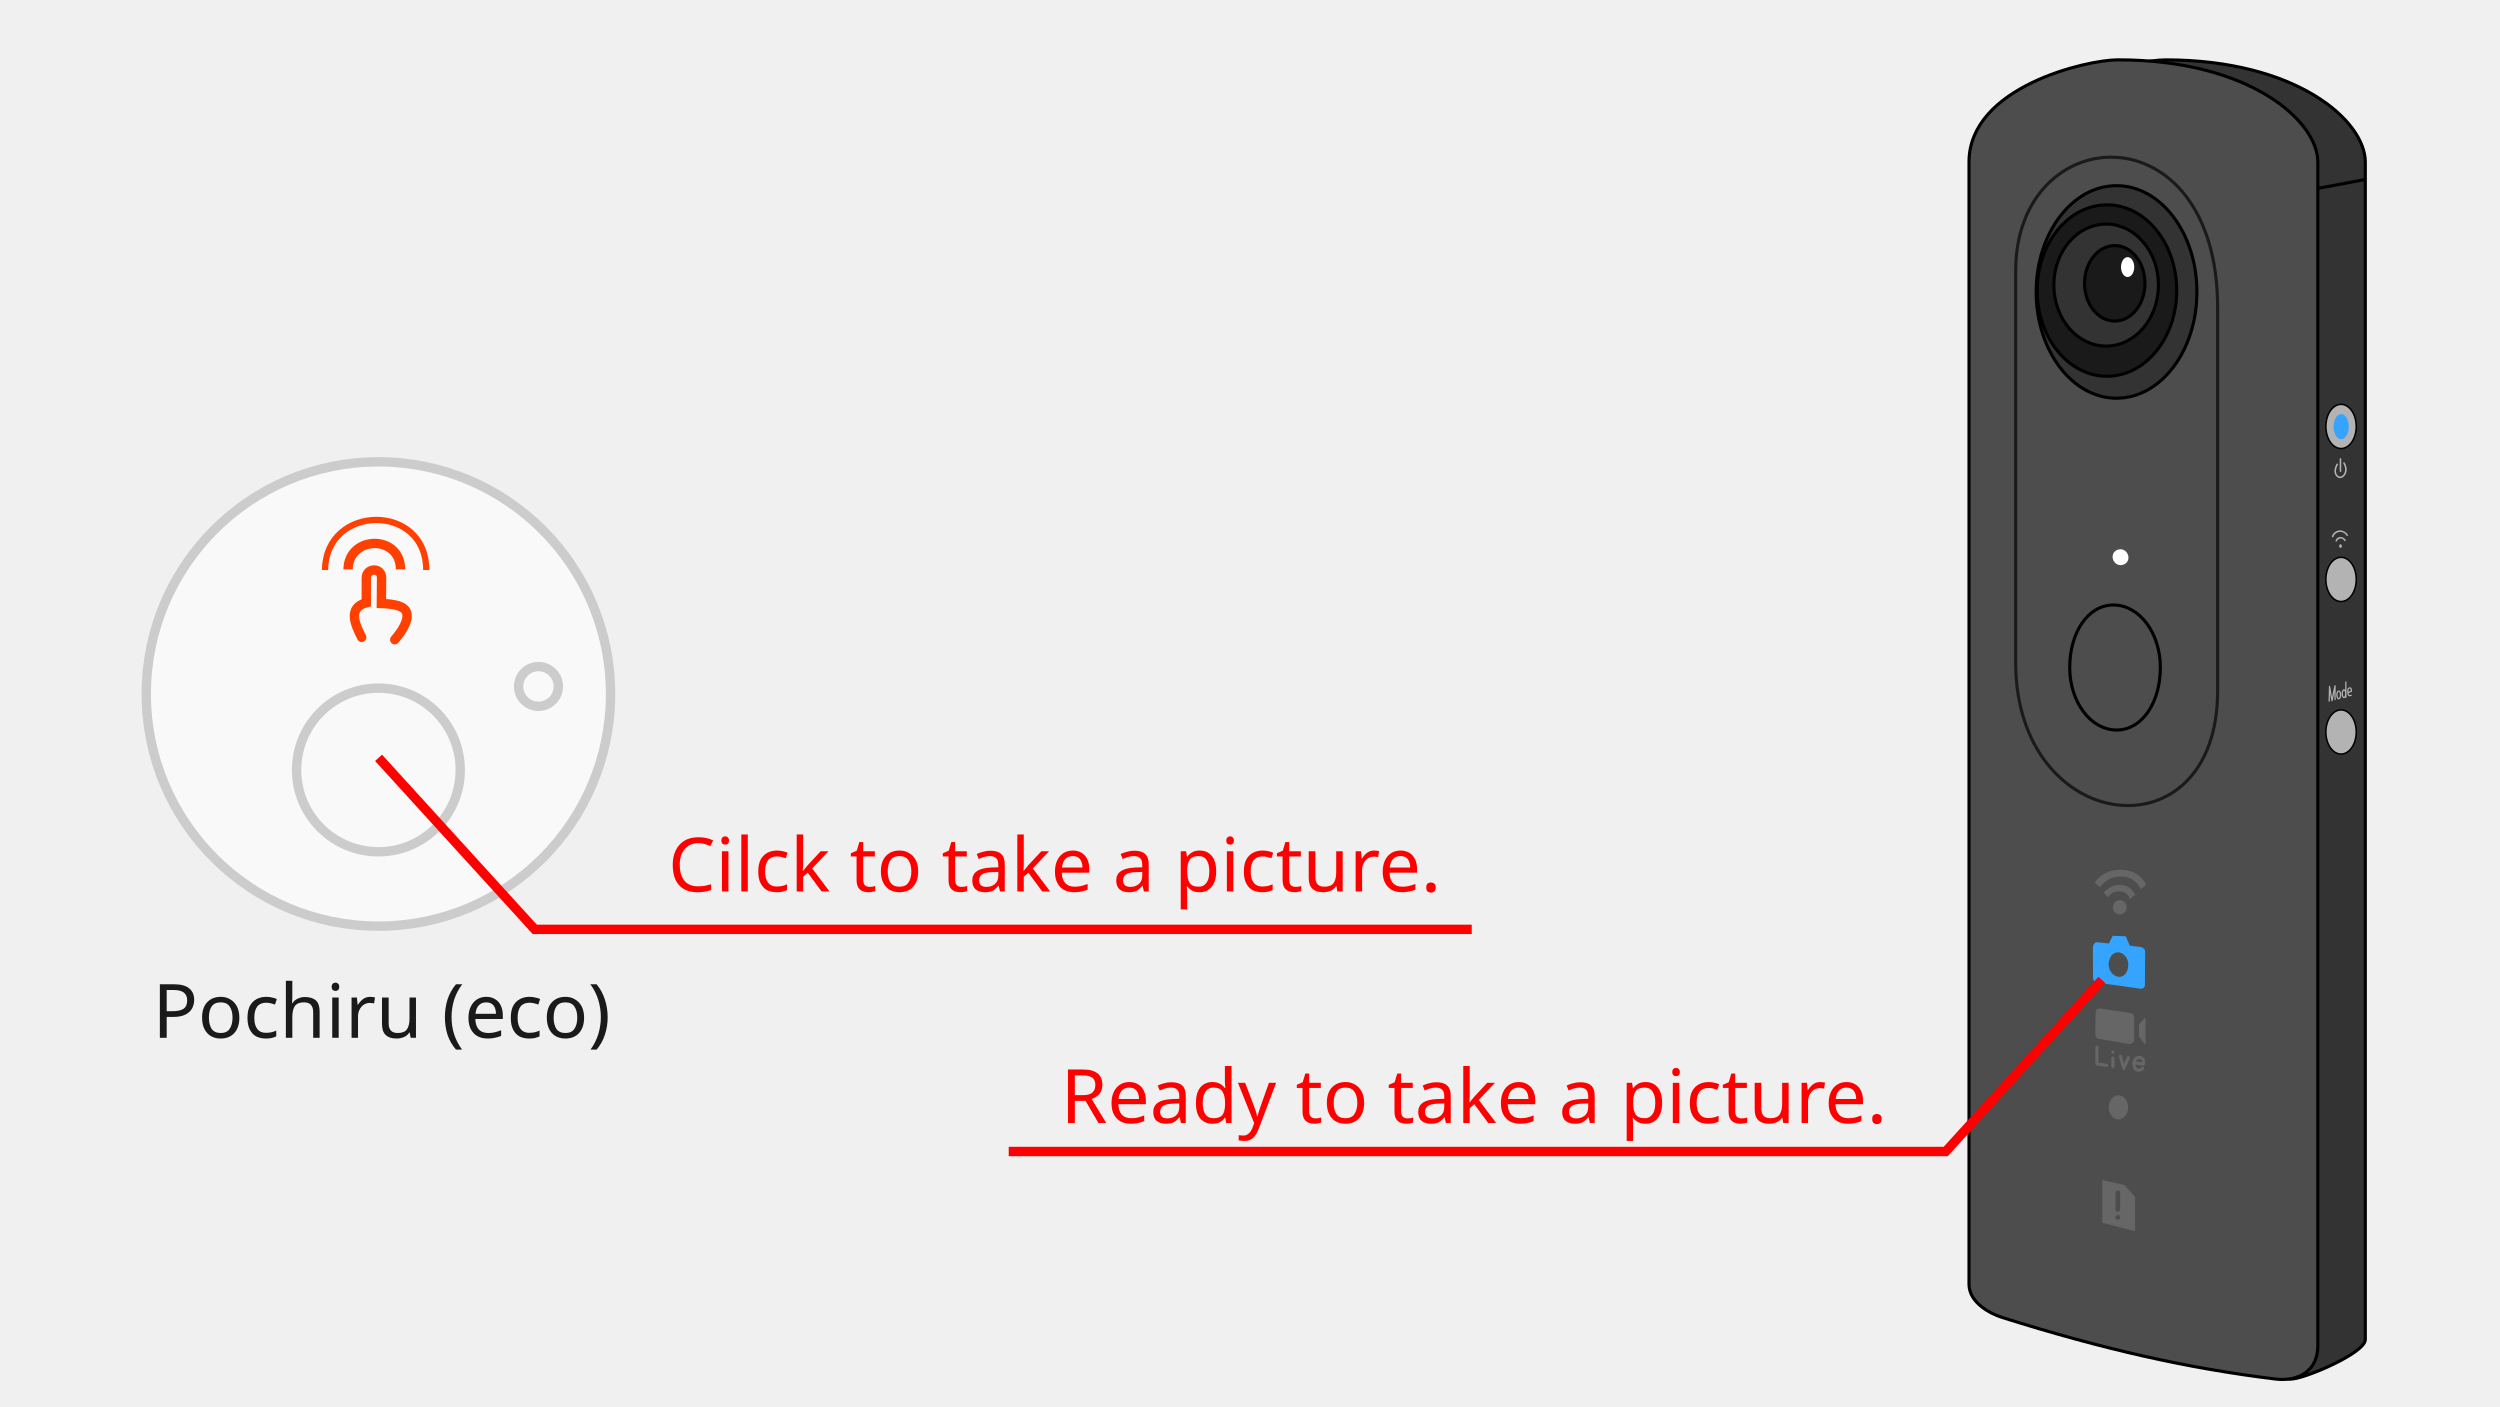
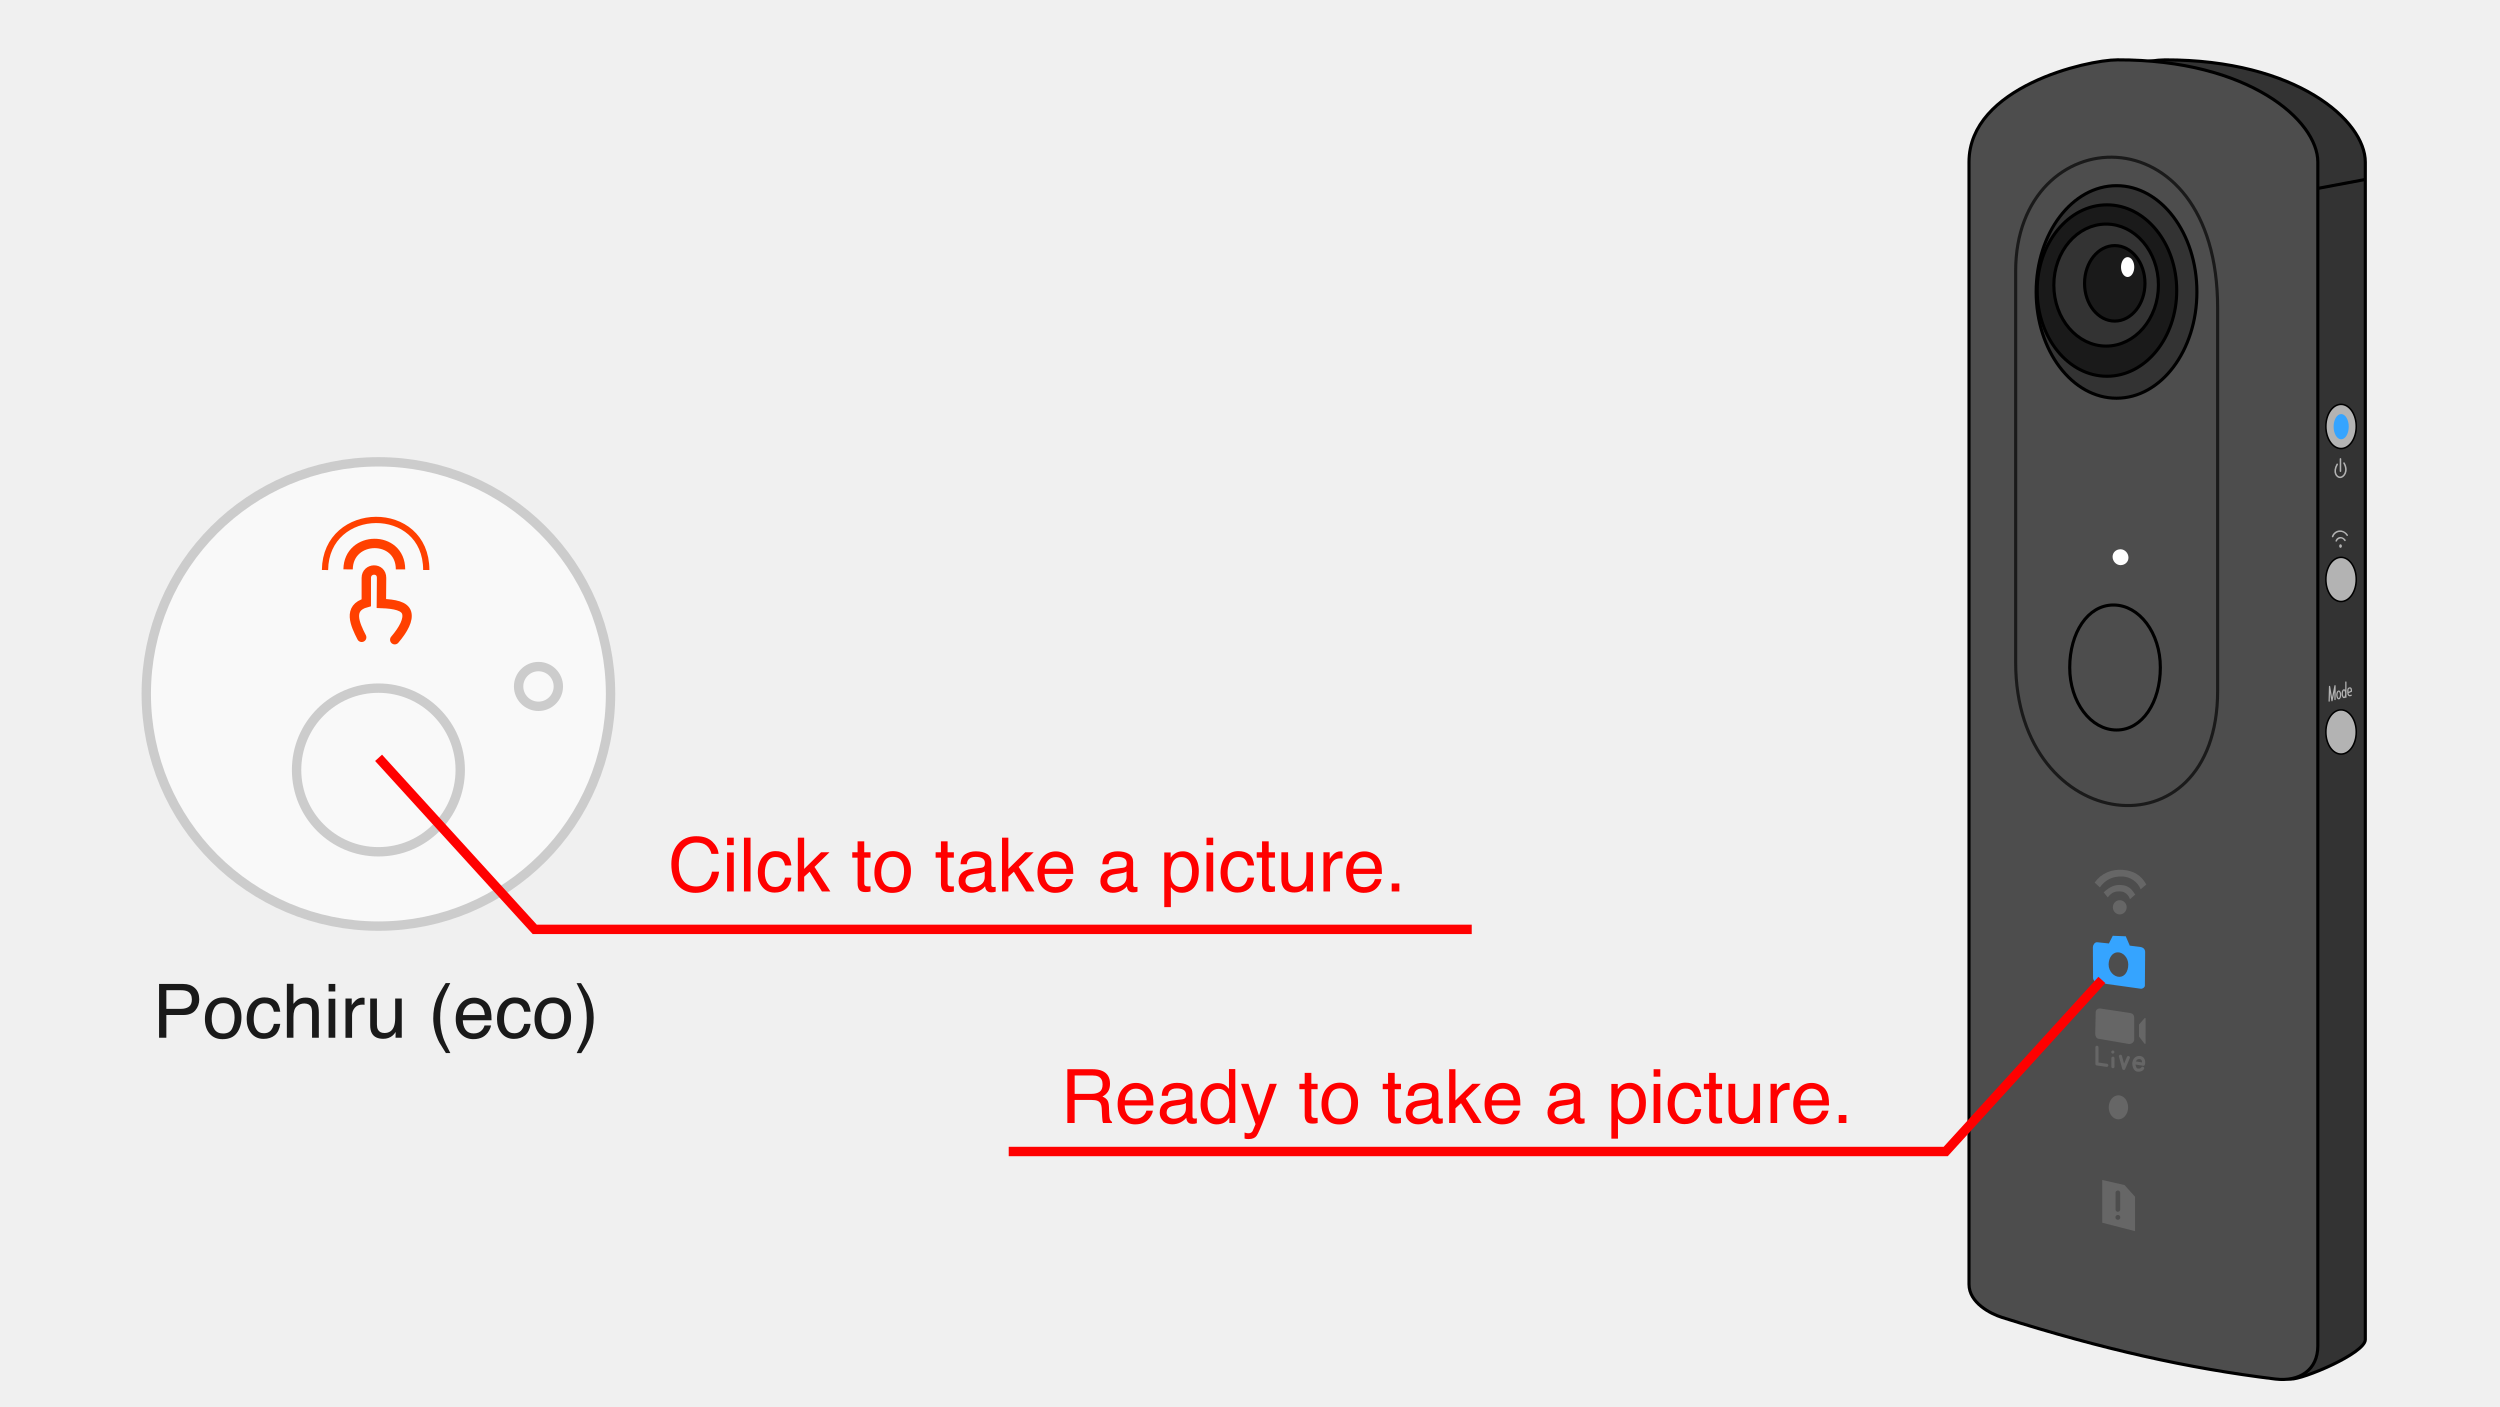
<svg xmlns="http://www.w3.org/2000/svg" height="450" width="800" version="1.1" viewBox="0 0 211.667 119.063">
  <path d="m170.73 13.725v95.014c0 1.552 1.795 2.488 2.806 2.806 8.517 2.683 12.941 4.639 20.42 5.212 0.937 0.072 6.307-2.17 6.307-3.336v-99.697c0-3.517-5.848-8.673-16.958-8.654-2.589 0.005-12.575 2.28-12.575 8.654z" fill-rule="evenodd" stroke="#000" stroke-width=".265px" fill="#333" />
  <path d="m166.71 13.725v95.014c0 1.552 1.795 2.488 2.806 2.806 8.517 2.683 15.674 4.3 23.119 5.212 2.08 0.255 3.608-0.78 3.608-2.806v-100.23c0-3.517-5.848-8.673-16.958-8.654-2.589 0.005-12.575 2.28-12.575 8.654z" fill-rule="evenodd" stroke="#000" stroke-width=".265" fill="#4d4d4d" />
-   <path d="m170.66 22.946v33.141c0 14.71 17.1 16.64 17.1 2.405v-32.406c0-16.976-17.1-16.012-17.1-3.14z" stroke="#1a1a1a" stroke-width=".265px" fill="none" />
+   <path stroke="#1a1a1a" stroke-width=".265px" d="m170.66 22.946v33.141c0 14.71 17.1 16.64 17.1 2.405v-32.406c0-16.976-17.1-16.012-17.1-3.14z" fill="none" />
  <path stroke-linejoin="round" d="m182.91 56.516c0 2.922-1.512 5.292-3.704 5.292s-3.969-2.369-3.969-5.292 1.512-5.292 3.704-5.292 3.969 2.369 3.969 5.292z" stroke="#000" stroke-linecap="round" stroke-width=".265" fill="none" />
-   <ellipse stroke-linejoin="round" stroke-linecap="round" rx="6.805" ry="8.998" stroke="#000" cy="24.718" cx="179.2" stroke-width=".265" fill="#333" />
-   <ellipse stroke-linejoin="round" stroke-linecap="round" rx="5.906" ry="7.256" stroke="#000" cy="24.6" cx="178.39" stroke-width=".265" fill="#1a1a1a" />
-   <ellipse stroke-linejoin="round" stroke-linecap="round" rx="4.428" ry="5.165" stroke="#000" cy="24.137" cx="178.32" stroke-width=".265" fill="#333" />
-   <ellipse stroke-linejoin="round" stroke-linecap="round" rx="2.558" ry="3.196" stroke="#000" cy="23.989" cx="179.05" stroke-width=".265" fill="#1a1a1a" />
+   <ellipse stroke-linejoin="round" cx="179.2" cy="24.718" rx="6.805" ry="8.998" stroke="#000" stroke-linecap="round" stroke-width=".265" fill="#333" />
+   <ellipse stroke-linejoin="round" cx="178.39" cy="24.6" rx="5.906" ry="7.256" stroke="#000" stroke-linecap="round" stroke-width=".265" fill="#1a1a1a" />
+   <ellipse stroke-linejoin="round" cx="178.32" cy="24.137" rx="4.428" ry="5.165" stroke="#000" stroke-linecap="round" stroke-width=".265" fill="#333" />
+   <ellipse stroke-linejoin="round" cx="179.05" cy="23.989" rx="2.558" ry="3.196" stroke="#000" stroke-linecap="round" stroke-width=".265" fill="#1a1a1a" />
  <ellipse rx=".561" ry=".842" cy="22.612" cx="180.14" fill="#fff" />
-   <ellipse stroke-linejoin="round" stroke-linecap="round" rx="1.286" ry="1.871" stroke="#000" cy="36.106" cx="198.21" stroke-width=".132" fill="#b3b3b3" />
-   <ellipse stroke-linejoin="round" stroke-linecap="round" rx="1.286" ry="1.871" stroke="#000" cy="49.058" cx="198.21" stroke-width=".132" fill="#b3b3b3" />
-   <ellipse stroke-linejoin="round" stroke-linecap="round" rx="1.286" ry="1.871" stroke="#000" cy="61.975" cx="198.21" stroke-width=".132" fill="#b3b3b3" />
+   <ellipse stroke-linejoin="round" cx="198.21" cy="36.106" rx="1.286" ry="1.871" stroke="#000" stroke-linecap="round" stroke-width=".132" fill="#b3b3b3" />
+   <ellipse stroke-linejoin="round" cx="198.21" cy="49.058" rx="1.286" ry="1.871" stroke="#000" stroke-linecap="round" stroke-width=".132" fill="#b3b3b3" />
+   <ellipse stroke-linejoin="round" cx="198.21" cy="61.975" rx="1.286" ry="1.871" stroke="#000" stroke-linecap="round" stroke-width=".132" fill="#b3b3b3" />
  <ellipse rx=".641" ry="1.069" cy="36.126" cx="198.22" fill="#35a4ff" />
  <path d="m198.16 38.853v1.042m-0.275-0.585c-0.393 0.706-0.028 1.108 0.25 1.108 0.289-0 0.724-0.508 0.323-1.211" stroke="#b3b3b3" stroke-linecap="round" stroke-width=".132" fill="none" />
-   <path fill="#b3b3b3" d="m198.28 46.234c0.006 0.078-0.063 0.18-0.15 0.146-0.113-0.054-0.109-0.254 0.011-0.296 0.086-0.022 0.142 0.076 0.139 0.15zm-0.187-0.765c-0.173 0.021-0.322 0.164-0.359 0.332 0.015 0.101 0.145 0.062 0.147-0.025 0.083-0.156 0.3-0.242 0.458-0.144 0.072 0.041 0.117 0.112 0.165 0.176 0.089 0.055 0.145-0.084 0.064-0.132-0.111-0.145-0.291-0.233-0.474-0.208zm-0.029-0.564c-0.29 0.025-0.554 0.237-0.635 0.518-0.01 0.104 0.145 0.09 0.142-0.006 0.086-0.227 0.32-0.379 0.56-0.382 0.184-0.011 0.366 0.079 0.478 0.224 0.042 0.052 0.093 0.178 0.173 0.099 0.047-0.083-0.063-0.152-0.106-0.213-0.158-0.161-0.384-0.261-0.612-0.24z" />
+   <path d="m198.28 46.234c0.006 0.078-0.063 0.18-0.15 0.146-0.113-0.054-0.109-0.254 0.011-0.296 0.086-0.022 0.142 0.076 0.139 0.15zm-0.187-0.765c-0.173 0.021-0.322 0.164-0.359 0.332 0.015 0.101 0.145 0.062 0.147-0.025 0.083-0.156 0.3-0.242 0.458-0.144 0.072 0.041 0.117 0.112 0.165 0.176 0.089 0.055 0.145-0.084 0.064-0.132-0.111-0.145-0.291-0.233-0.474-0.208zm-0.029-0.564c-0.29 0.025-0.554 0.237-0.635 0.518-0.01 0.104 0.145 0.09 0.142-0.006 0.086-0.227 0.32-0.379 0.56-0.382 0.184-0.011 0.366 0.079 0.478 0.224 0.042 0.052 0.093 0.178 0.173 0.099 0.047-0.083-0.063-0.152-0.106-0.213-0.158-0.161-0.384-0.261-0.612-0.24z" fill="#b3b3b3" />
  <path stroke-linejoin="round" d="m198.79 58.657 0.298-0.132c-0.013-0.123 0.003-0.299-0.147-0.281-0.193 0.023-0.152 0.217-0.15 0.413 0.002 0.249 0.165 0.286 0.28 0.207m-0.463-0.133a0.149 0.327 0 0 1 -0.149 0.327 0.149 0.327 0 0 1 -0.149 -0.327 0.149 0.327 0 0 1 0.149 -0.327 0.149 0.327 0 0 1 0.149 0.327zm-0.438 0.103a0.157 0.327 0 0 1 -0.157 0.327 0.157 0.327 0 0 1 -0.157 -0.327 0.157 0.327 0 0 1 0.157 -0.327 0.157 0.327 0 0 1 0.157 0.327zm0.446-1.087v1.29m-1.414 0.322 0.033-1.24 0.207 1.207 0.256-1.265v1.166" stroke="#b3b3b3" stroke-linecap="round" stroke-width=".106" fill="none" />
-   <path fill-rule="evenodd" fill="#35a4ff" d="m178.88 79.23-0.325 0.65-0.99-0.103c-0.211-0.022-0.368 0.241-0.367 0.41l0.014 2.6c0.001 0.208 0.184 0.386 0.404 0.417l3.624 0.507c0.171 0.024 0.36-0.113 0.361-0.269l0.021-2.832c0.002-0.206-0.116-0.398-0.438-0.438l-0.863-0.108-0.339-0.791zm0.431 1.399c0.459 0 0.883 0.465 0.883 1.039 0 0.574-0.294 1.04-0.753 1.04-0.459 0-0.91-0.466-0.91-1.04 0-0.574 0.32-1.039 0.779-1.039z" />
-   <path fill-rule="evenodd" fill="#666" d="m181.66 86.204-0.08-0.005-0.478 0.548v1.009l0.467 0.612 0.092 0.003zm-4.223-0.518-0.04 1.819c-0.004 0.17 0.076 0.408 0.26 0.44l2.559 0.44c0.25 0.043 0.48-0.155 0.48-0.36v-1.859c0-0.178-0.083-0.358-0.36-0.4l-2.519-0.38c-0.16-0.024-0.375 0.087-0.38 0.3z" />
+   <path fill="#35a4ff" d="m178.88 79.23-0.325 0.65-0.99-0.103c-0.211-0.022-0.368 0.241-0.367 0.41l0.014 2.6c0.001 0.208 0.184 0.386 0.404 0.417l3.624 0.507c0.171 0.024 0.36-0.113 0.361-0.269l0.021-2.832c0.002-0.206-0.116-0.398-0.438-0.438l-0.863-0.108-0.339-0.791zm0.431 1.399c0.459 0 0.883 0.465 0.883 1.039 0 0.574-0.294 1.04-0.753 1.04-0.459 0-0.91-0.466-0.91-1.04 0-0.574 0.32-1.039 0.779-1.039z" fill-rule="evenodd" />
+   <path fill="#666" d="m181.66 86.204-0.08-0.005-0.478 0.548v1.009l0.467 0.612 0.092 0.003zm-4.223-0.518-0.04 1.819c-0.004 0.17 0.076 0.408 0.26 0.44l2.559 0.44c0.25 0.043 0.48-0.155 0.48-0.36v-1.859c0-0.178-0.083-0.358-0.36-0.4l-2.519-0.38c-0.16-0.024-0.375 0.087-0.38 0.3z" fill-rule="evenodd" />
  <ellipse rx=".82" ry="1.018" cy="93.754" cx="179.36" fill="#666" />
-   <path fill="#666" d="m178.89 76.818c0 0.333 0.261 0.603 0.584 0.603 0.322 0 0.584-0.27 0.584-0.603s-0.261-0.603-0.584-0.603c-0.322 0-0.584 0.27-0.584 0.603zm0.718-1.885c0.629 0.058 0.856 0.32 1.174 0.807l-0.444 0.394c-0.118-0.372-0.439-0.639-0.755-0.657-0.536-0.031-0.776 0.071-1.127 0.501l-0.345-0.426c0.509-0.473 0.962-0.669 1.497-0.62zm2.114-0.045-0.48 0.406c-0.261-0.685-0.941-1.057-1.517-1.083-0.894-0.04-1.482 0.301-1.938 0.918l-0.44-0.404c0.563-0.8 1.464-1.157 2.414-1.074 0.877 0.077 1.524 0.439 1.961 1.238z" />
-   <path d="m196.23 15.953 3.976-0.748" stroke="#000" stroke-width=".265" fill="none" />
+   <path d="m178.89 76.818c0 0.333 0.261 0.603 0.584 0.603 0.322 0 0.584-0.27 0.584-0.603s-0.261-0.603-0.584-0.603c-0.322 0-0.584 0.27-0.584 0.603zm0.718-1.885c0.629 0.058 0.856 0.32 1.174 0.807l-0.444 0.394c-0.118-0.372-0.439-0.639-0.755-0.657-0.536-0.031-0.776 0.071-1.127 0.501l-0.345-0.426c0.509-0.473 0.962-0.669 1.497-0.62zm2.114-0.045-0.48 0.406c-0.261-0.685-0.941-1.057-1.517-1.083-0.894-0.04-1.482 0.301-1.938 0.918l-0.44-0.404c0.563-0.8 1.464-1.157 2.414-1.074 0.877 0.077 1.524 0.439 1.961 1.238z" fill="#666" />
+   <path stroke="#000" stroke-width=".265" d="m196.23 15.953 3.976-0.748" fill="none" />
  <path stroke-linejoin="round" d="m180.68 89.974 0.794 0.131c0.068-0.264-0.025-0.559-0.334-0.57-0.336-0.013-0.474 0.305-0.475 0.516-0.001 0.175 0.081 0.491 0.284 0.547 0.12 0.01 0.318 0.041 0.459-0.148m-2.522-1.375v0m0.645 0.355 0.281 1.03 0.388-0.918m-1.306 0.052v0.719m-1.352-1.64v1.403l0.831 0.122" stroke="#666" stroke-linecap="round" stroke-width=".265px" fill="none" />
-   <path fill-rule="evenodd" fill="#666" d="m177.99 99.904v3.622l2.778 0.711v-2.91l-0.893-0.992-1.885-0.43zm1.32 0.89a0.198 0.198 0 0 1 0.202 0.202v1.406a0.198 0.198 0 1 1 -0.397 0v-1.406a0.198 0.198 0 0 1 0.195 -0.202zm0.003 2.07a0.207 0.207 0 0 1 0.207 0.207 0.207 0.207 0 0 1 -0.207 0.207 0.207 0.207 0 0 1 -0.207 -0.207 0.207 0.207 0 0 1 0.207 -0.207z" />
-   <path fill="#fff" d="m180.21 47.212c0 0.371-0.301 0.637-0.672 0.637s-0.672-0.336-0.672-0.708 0.301-0.637 0.672-0.637 0.672 0.336 0.672 0.708z" />
-   <path d="m177.96 82.97-13.222 14.523h-79.333" stroke="#f00" stroke-width=".794" fill="none" />
-   <text style="word-spacing:0px;letter-spacing:0px" xml:space="preserve" font-size="6.35px" y="95.081" x="89.815" font-family="sans-serif" line-height="125%" fill="#ff0000">
-     <tspan font-size="6.35px" y="95.081" x="89.815" stroke-width=".265px" fill="#ff0000">Ready to take a picture.</tspan>
-   </text>
+   <path fill="#666" d="m177.99 99.904v3.622l2.778 0.711v-2.91l-0.893-0.992-1.885-0.43zm1.32 0.89a0.198 0.198 0 0 1 0.202 0.202v1.406a0.198 0.198 0 1 1 -0.397 0v-1.406a0.198 0.198 0 0 1 0.195 -0.202zm0.003 2.07a0.207 0.207 0 0 1 0.207 0.207 0.207 0.207 0 0 1 -0.207 0.207 0.207 0.207 0 0 1 -0.207 -0.207 0.207 0.207 0 0 1 0.207 -0.207z" fill-rule="evenodd" />
+   <path d="m180.21 47.212c0 0.371-0.301 0.637-0.672 0.637s-0.672-0.336-0.672-0.708 0.301-0.637 0.672-0.637 0.672 0.336 0.672 0.708z" fill="#fff" />
+   <path stroke="#f00" stroke-width=".794" d="m177.96 82.97-13.222 14.523h-79.333" fill="none" />
+   <path stroke-width=".265px" fill="#f00" d="m155.68 94.405h0.648v0.676h-0.648v-0.676zm-2.285-2.719q0.353 0 0.685 0.167 0.332 0.164 0.505 0.428 0.167 0.251 0.223 0.586 0.05 0.229 0.05 0.732h-2.434q0.015 0.505 0.239 0.812 0.223 0.304 0.691 0.304 0.437 0 0.698-0.288 0.149-0.167 0.211-0.388h0.549q-0.022 0.183-0.146 0.409-0.121 0.223-0.273 0.366-0.254 0.248-0.629 0.335-0.202 0.05-0.456 0.05-0.62 0-1.051-0.45-0.431-0.453-0.431-1.265 0-0.8 0.434-1.299 0.434-0.499 1.135-0.499zm0.89 1.47q-0.034-0.363-0.158-0.58-0.229-0.403-0.766-0.403-0.384 0-0.645 0.279-0.26 0.276-0.276 0.704h1.845zm-0.943-1.476zm-3.435 0.081h0.53v0.574q0.065-0.167 0.319-0.406 0.254-0.242 0.586-0.242 0.015 0 0.053 0.003t0.127 0.012v0.589q-0.05-0.009-0.093-0.012-0.04-0.003-0.09-0.003-0.422 0-0.648 0.273-0.226 0.27-0.226 0.623v1.91h-0.558v-3.321zm-2.992 0v2.204q0 0.254 0.081 0.415 0.149 0.298 0.555 0.298 0.583 0 0.794-0.521 0.115-0.279 0.115-0.766v-1.631h0.558v3.321h-0.527l0.006-0.49q-0.109 0.189-0.27 0.319-0.319 0.26-0.775 0.26-0.71 0-0.967-0.474-0.14-0.254-0.14-0.679v-2.257h0.571zm0.766-0.081zm-2.974-0.846h0.564v0.927h0.53v0.456h-0.53v2.167q0 0.174 0.118 0.233 0.065 0.034 0.217 0.034 0.04 0 0.087 0 0.046-0.003 0.109-0.009v0.44q-0.096 0.028-0.202 0.04-0.102 0.012-0.223 0.012-0.391 0-0.53-0.198-0.14-0.202-0.14-0.521v-2.198h-0.45v-0.456h0.45v-0.927zm-2.006 0.831q0.561 0 0.912 0.273 0.353 0.273 0.425 0.939h-0.543q-0.05-0.307-0.226-0.508-0.177-0.205-0.567-0.205-0.533 0-0.763 0.521-0.149 0.338-0.149 0.834 0 0.499 0.211 0.84 0.211 0.341 0.664 0.341 0.347 0 0.549-0.211 0.205-0.214 0.282-0.583h0.543q-0.093 0.66-0.465 0.967-0.372 0.304-0.952 0.304-0.651 0-1.039-0.474-0.388-0.477-0.388-1.191 0-0.874 0.425-1.361 0.425-0.487 1.082-0.487zm-0.087 0.015zm-2.608 0.096h0.567v3.305h-0.567v-3.305zm0-1.25h0.567v0.633h-0.567v-0.633zm-2.133 4.18q0.391 0 0.648-0.326 0.26-0.329 0.26-0.98 0-0.397-0.115-0.682-0.217-0.549-0.794-0.549-0.58 0-0.794 0.58-0.115 0.31-0.115 0.788 0 0.384 0.115 0.654 0.217 0.515 0.794 0.515zm-1.445-2.93h0.543v0.44q0.167-0.226 0.366-0.35 0.282-0.186 0.664-0.186 0.564 0 0.958 0.434 0.394 0.431 0.394 1.234 0 1.085-0.567 1.55-0.36 0.295-0.837 0.295-0.375 0-0.629-0.164-0.149-0.093-0.332-0.319v1.696h-0.558v-4.629zm-4.824 2.422q0 0.242 0.177 0.381t0.419 0.14q0.295 0 0.571-0.136 0.465-0.226 0.465-0.741v-0.45q-0.102 0.065-0.264 0.109t-0.316 0.062l-0.338 0.043q-0.304 0.04-0.456 0.127-0.257 0.146-0.257 0.465zm1.352-1.129q0.192-0.025 0.257-0.161 0.037-0.074 0.037-0.214 0-0.285-0.205-0.412-0.202-0.13-0.58-0.13-0.437 0-0.62 0.236-0.102 0.13-0.133 0.388h-0.521q0.015-0.614 0.397-0.853 0.384-0.242 0.89-0.242 0.586 0 0.952 0.223 0.363 0.223 0.363 0.695v1.913q0 0.087 0.034 0.14 0.037 0.053 0.152 0.053 0.037 0 0.084-0.003 0.046-0.006 0.099-0.015v0.412q-0.13 0.037-0.198 0.047-0.068 0.009-0.186 0.009-0.288 0-0.419-0.205-0.068-0.109-0.096-0.307-0.171 0.223-0.49 0.388t-0.704 0.164q-0.462 0-0.757-0.279-0.291-0.282-0.291-0.704 0-0.462 0.288-0.716 0.288-0.254 0.757-0.313l0.89-0.112zm-0.462-1.389zm-5.231 0.006q0.353 0 0.685 0.167 0.332 0.164 0.505 0.428 0.167 0.251 0.223 0.586 0.05 0.229 0.05 0.732h-2.434q0.015 0.505 0.239 0.812 0.223 0.304 0.691 0.304 0.437 0 0.698-0.288 0.149-0.167 0.211-0.388h0.549q-0.022 0.183-0.146 0.409-0.121 0.223-0.273 0.366-0.254 0.248-0.629 0.335-0.202 0.05-0.456 0.05-0.62 0-1.051-0.45-0.431-0.453-0.431-1.265 0-0.8 0.434-1.299 0.434-0.499 1.135-0.499zm0.89 1.47q-0.034-0.363-0.158-0.58-0.229-0.403-0.766-0.403-0.384 0-0.645 0.279-0.26 0.276-0.276 0.704h1.845zm-0.943-1.476zm-4.518-1.153h0.536v2.645l1.433-1.411h0.713l-1.271 1.243 1.343 2.077h-0.713l-1.036-1.674-0.468 0.428v1.246h-0.536v-4.555zm-3.094 3.671q0 0.242 0.177 0.381 0.177 0.14 0.419 0.14 0.295 0 0.571-0.136 0.465-0.226 0.465-0.741v-0.45q-0.102 0.065-0.264 0.109t-0.316 0.062l-0.338 0.043q-0.304 0.04-0.456 0.127-0.257 0.146-0.257 0.465zm1.352-1.129q0.192-0.025 0.257-0.161 0.037-0.074 0.037-0.214 0-0.285-0.205-0.412-0.202-0.13-0.58-0.13-0.437 0-0.62 0.236-0.102 0.13-0.133 0.388h-0.521q0.015-0.614 0.397-0.853 0.384-0.242 0.89-0.242 0.586 0 0.952 0.223 0.363 0.223 0.363 0.695v1.913q0 0.087 0.034 0.14 0.037 0.053 0.152 0.053 0.037 0 0.084-0.003 0.046-0.006 0.099-0.015v0.412q-0.13 0.037-0.198 0.047-0.068 0.009-0.186 0.009-0.288 0-0.419-0.205-0.068-0.109-0.096-0.307-0.171 0.223-0.49 0.388t-0.704 0.164q-0.462 0-0.757-0.279-0.291-0.282-0.291-0.704 0-0.462 0.288-0.716 0.288-0.254 0.757-0.313l0.89-0.112zm-0.462-1.389zm-2.967-0.846h0.564v0.927h0.53v0.456h-0.53v2.167q0 0.174 0.118 0.233 0.065 0.034 0.217 0.034 0.04 0 0.087 0 0.046-0.003 0.109-0.009v0.44q-0.096 0.028-0.202 0.04-0.102 0.012-0.223 0.012-0.391 0-0.53-0.198-0.14-0.202-0.14-0.521v-2.198h-0.45v-0.456h0.45v-0.927zm-4.09 3.888q0.555 0 0.76-0.419 0.208-0.422 0.208-0.936 0-0.465-0.149-0.757-0.236-0.459-0.812-0.459-0.512 0-0.744 0.391-0.233 0.391-0.233 0.943 0 0.53 0.233 0.884 0.233 0.353 0.738 0.353zm0.022-3.057q0.642 0 1.085 0.428 0.443 0.428 0.443 1.259 0 0.803-0.391 1.327-0.391 0.524-1.212 0.524-0.685 0-1.088-0.462-0.403-0.465-0.403-1.246 0-0.837 0.425-1.333 0.425-0.496 1.141-0.496zm-0.019 0.015zm-2.97-0.846h0.564v0.927h0.53v0.456h-0.53v2.167q0 0.174 0.118 0.233 0.065 0.034 0.217 0.034 0.04 0 0.087 0 0.046-0.003 0.109-0.009v0.44q-0.096 0.028-0.202 0.04-0.102 0.012-0.223 0.012-0.391 0-0.53-0.198-0.14-0.202-0.14-0.521v-2.198h-0.45v-0.456h0.45v-0.927zm-2.974 0.927h0.617q-0.118 0.319-0.524 1.457-0.304 0.856-0.508 1.395-0.484 1.271-0.682 1.55-0.198 0.279-0.682 0.279-0.118 0-0.183-0.009-0.062-0.009-0.155-0.034v-0.508q0.146 0.04 0.211 0.05 0.065 0.009 0.115 0.009 0.155 0 0.226-0.053 0.074-0.05 0.124-0.124 0.015-0.025 0.112-0.254 0.096-0.229 0.14-0.341l-1.228-3.417h0.633l0.89 2.704 0.896-2.704zm-0.899-0.081zm-4.356 1.78q0 0.533 0.226 0.893t0.726 0.36q0.388 0 0.636-0.332 0.251-0.335 0.251-0.958 0-0.629-0.257-0.93-0.257-0.304-0.636-0.304-0.422 0-0.685 0.322-0.26 0.322-0.26 0.949zm0.84-1.758q0.381 0 0.639 0.161 0.149 0.093 0.338 0.326v-1.677h0.536v4.57h-0.502v-0.462q-0.195 0.307-0.462 0.443-0.267 0.136-0.611 0.136-0.555 0-0.961-0.465-0.406-0.468-0.406-1.243 0-0.726 0.369-1.256 0.372-0.533 1.06-0.533zm-4.301 2.496q0 0.242 0.177 0.381t0.419 0.14q0.295 0 0.571-0.136 0.465-0.226 0.465-0.741v-0.45q-0.102 0.065-0.264 0.109t-0.316 0.062l-0.338 0.043q-0.304 0.04-0.456 0.127-0.257 0.146-0.257 0.465zm1.352-1.129q0.192-0.025 0.257-0.161 0.037-0.074 0.037-0.214 0-0.285-0.205-0.412-0.202-0.13-0.58-0.13-0.437 0-0.62 0.236-0.102 0.13-0.133 0.388h-0.521q0.015-0.614 0.397-0.853 0.384-0.242 0.89-0.242 0.586 0 0.952 0.223 0.363 0.223 0.363 0.695v1.913q0 0.087 0.034 0.14 0.037 0.053 0.152 0.053 0.037 0 0.084-0.003 0.046-0.006 0.099-0.015v0.412q-0.13 0.037-0.198 0.047-0.068 0.009-0.186 0.009-0.288 0-0.419-0.205-0.068-0.109-0.096-0.307-0.171 0.223-0.49 0.388t-0.704 0.164q-0.462 0-0.757-0.279-0.291-0.282-0.291-0.704 0-0.462 0.288-0.716 0.288-0.254 0.757-0.313l0.89-0.112zm-0.462-1.389zm-3.47 0.006q0.353 0 0.685 0.167 0.332 0.164 0.505 0.428 0.167 0.251 0.223 0.586 0.05 0.229 0.05 0.732h-2.434q0.015 0.505 0.239 0.812 0.223 0.304 0.691 0.304 0.437 0 0.698-0.288 0.149-0.167 0.211-0.388h0.549q-0.022 0.183-0.146 0.409-0.121 0.223-0.273 0.366-0.254 0.248-0.629 0.335-0.202 0.05-0.456 0.05-0.62 0-1.051-0.45-0.431-0.453-0.431-1.265 0-0.8 0.434-1.299 0.434-0.499 1.135-0.499zm0.89 1.47q-0.034-0.363-0.158-0.58-0.229-0.403-0.766-0.403-0.384 0-0.645 0.279-0.26 0.276-0.276 0.704h1.845zm-0.943-1.476zm-3.727 0.933q0.434 0 0.685-0.174 0.254-0.174 0.254-0.626 0-0.487-0.353-0.664-0.189-0.093-0.505-0.093h-1.507v1.556h1.426zm-2.043-2.087h2.108q0.521 0 0.859 0.152 0.642 0.291 0.642 1.076 0 0.409-0.171 0.67-0.167 0.26-0.471 0.419 0.267 0.109 0.4 0.285 0.136 0.177 0.152 0.574l0.022 0.611q0.009 0.26 0.043 0.388 0.056 0.217 0.198 0.279v0.102h-0.757q-0.031-0.059-0.05-0.152t-0.031-0.36l-0.037-0.76q-0.022-0.446-0.332-0.598-0.177-0.084-0.555-0.084h-1.405v1.953h-0.617v-4.555z" />
  <g stroke-width=".794" transform="translate(-7.6276 -23.736)">
-     <circle stroke="#ccc" cy="82.493" cx="39.666" r="19.655" fill="#f9f9f9" />
-     <circle stroke="#ccc" cy="88.926" cx="39.666" r="6.928" fill="#f9f9f9" />
-     <g transform="translate(-.084274)" stroke="#ff4000" fill="none">
-       <path d="m38.334 77.697c-0.562-1.095-1.205-2.5 0.391-2.931v-2.1c0-0.864 1.3-0.917 1.293 0l-0.017 2.166c1.162 0.044 1.965 0.225 2.136 0.771 0.183 0.585-0.259 1.427-1.004 2.296" stroke-linecap="round" stroke-width=".794" />
-       <path d="m35.229 71.998c0.062-5.591 8.574-5.717 8.574 0" stroke-width=".529" />
-       <path d="m37.183 71.944c0.032-2.895 4.439-2.96 4.439 0" stroke-width=".794" />
+     <circle cy="82.493" stroke="#ccc" cx="39.666" r="19.655" fill="#f9f9f9" />
+     <circle cy="88.926" stroke="#ccc" cx="39.666" r="6.928" fill="#f9f9f9" />
+     <g stroke="#ff4000" transform="translate(-.084274)" fill="none">
+       <path stroke-width=".794" stroke-linecap="round" d="m38.334 77.697c-0.562-1.095-1.205-2.5 0.391-2.931v-2.1c0-0.864 1.3-0.917 1.293 0l-0.017 2.166c1.162 0.044 1.965 0.225 2.136 0.771 0.183 0.585-0.259 1.427-1.004 2.296" />
+       <path stroke-width=".529" d="m35.229 71.998c0.062-5.591 8.574-5.717 8.574 0" />
+       <path stroke-width=".794" d="m37.183 71.944c0.032-2.895 4.439-2.96 4.439 0" />
    </g>
-     <circle stroke="#ccc" cy="81.855" cx="53.219" r="1.682" fill="#f9f9f9" />
+     <circle cy="81.855" stroke="#ccc" cx="53.219" r="1.682" fill="#f9f9f9" />
  </g>
-   <path d="m32.052 64.163 13.222 14.523h79.333" stroke="#f00" stroke-width=".794" fill="none" />
-   <text style="word-spacing:0px;letter-spacing:0px" xml:space="preserve" font-size="6.35px" y="75.478" x="56.565" font-family="sans-serif" line-height="125%" fill="#ff0000">
-     <tspan font-size="6.35px" y="75.478" x="56.565" stroke-width=".265px" fill="#ff0000">Cilck to take a picture.</tspan>
-   </text>
-   <text style="word-spacing:0px;letter-spacing:0px" xml:space="preserve" font-size="6.35px" y="87.865" x="12.924" font-family="sans-serif" line-height="125%" fill="#1a1a1a">
-     <tspan font-size="6.35px" y="87.865" x="12.924" stroke-width=".265px" fill="#1a1a1a">Pochiru (eco)</tspan>
-   </text>
+   <path stroke="#f00" stroke-width=".794" d="m32.052 64.163 13.222 14.523h79.333" fill="none" />
+   <path stroke-width=".265px" fill="#f00" d="m117.83 74.802h0.648v0.676h-0.648v-0.676zm-2.29-2.719q0.353 0 0.685 0.167 0.332 0.164 0.505 0.428 0.167 0.251 0.223 0.586 0.05 0.229 0.05 0.732h-2.434q0.015 0.505 0.239 0.812 0.223 0.304 0.691 0.304 0.437 0 0.698-0.288 0.149-0.167 0.211-0.388h0.549q-0.022 0.183-0.146 0.409-0.121 0.223-0.273 0.366-0.254 0.248-0.629 0.335-0.202 0.05-0.456 0.05-0.62 0-1.051-0.45-0.431-0.453-0.431-1.265 0-0.8 0.434-1.299 0.434-0.499 1.135-0.499zm0.89 1.47q-0.034-0.363-0.158-0.58-0.229-0.403-0.766-0.403-0.384 0-0.645 0.279-0.26 0.276-0.276 0.704h1.845zm-0.943-1.476zm-3.435 0.081h0.53v0.574q0.065-0.167 0.319-0.406 0.254-0.242 0.586-0.242 0.015 0 0.053 0.003t0.127 0.012v0.589q-0.05-0.009-0.093-0.012-0.04-0.003-0.09-0.003-0.422 0-0.648 0.273-0.226 0.27-0.226 0.623v1.91h-0.558v-3.321zm-2.992 0v2.204q0 0.254 0.081 0.415 0.149 0.298 0.555 0.298 0.583 0 0.794-0.521 0.115-0.279 0.115-0.766v-1.631h0.558v3.321h-0.527l0.006-0.49q-0.109 0.189-0.27 0.319-0.319 0.26-0.775 0.26-0.71 0-0.967-0.474-0.14-0.254-0.14-0.679v-2.257h0.571zm0.766-0.081zm-2.974-0.846h0.564v0.927h0.53v0.456h-0.53v2.167q0 0.174 0.118 0.233 0.065 0.034 0.217 0.034 0.04 0 0.087 0 0.046-0.003 0.109-0.009v0.44q-0.096 0.028-0.202 0.04-0.102 0.012-0.223 0.012-0.391 0-0.53-0.198-0.14-0.202-0.14-0.521v-2.198h-0.45v-0.456h0.45v-0.927zm-2.006 0.831q0.561 0 0.912 0.273 0.353 0.273 0.425 0.939h-0.543q-0.05-0.307-0.226-0.508-0.177-0.205-0.567-0.205-0.533 0-0.763 0.521-0.149 0.338-0.149 0.834 0 0.499 0.211 0.84t0.664 0.341q0.347 0 0.549-0.211 0.205-0.214 0.282-0.583h0.543q-0.093 0.66-0.465 0.967-0.372 0.304-0.952 0.304-0.651 0-1.039-0.474-0.388-0.477-0.388-1.191 0-0.874 0.425-1.361 0.425-0.487 1.082-0.487zm-0.087 0.015zm-2.608 0.096h0.567v3.305h-0.567v-3.305zm0-1.25h0.567v0.633h-0.567v-0.633zm-2.133 4.18q0.391 0 0.648-0.326 0.26-0.329 0.26-0.98 0-0.397-0.115-0.682-0.217-0.549-0.794-0.549-0.58 0-0.794 0.58-0.115 0.31-0.115 0.788 0 0.384 0.115 0.654 0.217 0.515 0.794 0.515zm-1.445-2.93h0.543v0.44q0.167-0.226 0.366-0.35 0.282-0.186 0.664-0.186 0.564 0 0.958 0.434 0.394 0.431 0.394 1.234 0 1.085-0.567 1.55-0.36 0.295-0.837 0.295-0.375 0-0.629-0.164-0.149-0.093-0.332-0.319v1.696h-0.558v-4.629zm-4.824 2.422q0 0.242 0.177 0.381 0.177 0.14 0.419 0.14 0.295 0 0.571-0.136 0.465-0.226 0.465-0.741v-0.45q-0.102 0.065-0.264 0.109t-0.316 0.062l-0.338 0.043q-0.304 0.04-0.456 0.127-0.257 0.146-0.257 0.465zm1.352-1.129q0.192-0.025 0.257-0.161 0.037-0.074 0.037-0.214 0-0.285-0.205-0.412-0.202-0.13-0.58-0.13-0.437 0-0.62 0.236-0.102 0.13-0.133 0.388h-0.521q0.015-0.614 0.397-0.853 0.384-0.242 0.89-0.242 0.586 0 0.952 0.223 0.363 0.223 0.363 0.695v1.913q0 0.087 0.034 0.14 0.037 0.053 0.152 0.053 0.037 0 0.084-0.003 0.047-0.006 0.099-0.015v0.412q-0.13 0.037-0.198 0.047-0.068 0.009-0.186 0.009-0.288 0-0.419-0.205-0.068-0.109-0.096-0.307-0.171 0.223-0.49 0.388t-0.704 0.164q-0.462 0-0.757-0.279-0.291-0.282-0.291-0.704 0-0.462 0.288-0.716 0.288-0.254 0.757-0.313l0.89-0.112zm-0.462-1.389zm-5.231 0.006q0.353 0 0.685 0.167 0.332 0.164 0.505 0.428 0.167 0.251 0.223 0.586 0.05 0.229 0.05 0.732h-2.434q0.015 0.505 0.239 0.812 0.223 0.304 0.691 0.304 0.437 0 0.698-0.288 0.149-0.167 0.211-0.388h0.549q-0.022 0.183-0.146 0.409-0.121 0.223-0.273 0.366-0.254 0.248-0.629 0.335-0.202 0.05-0.456 0.05-0.62 0-1.051-0.45-0.431-0.453-0.431-1.265 0-0.8 0.434-1.299 0.438-0.5 1.139-0.5zm0.89 1.47q-0.034-0.363-0.158-0.58-0.229-0.403-0.766-0.403-0.384 0-0.645 0.279-0.26 0.276-0.276 0.704h1.845zm-0.943-1.476zm-4.518-1.153h0.536v2.645l1.433-1.411h0.713l-1.271 1.243 1.343 2.077h-0.713l-1.036-1.674-0.468 0.428v1.246h-0.536v-4.555zm-3.094 3.671q0 0.242 0.177 0.381 0.177 0.14 0.419 0.14 0.295 0 0.571-0.136 0.465-0.226 0.465-0.741v-0.45q-0.102 0.065-0.264 0.109t-0.316 0.062l-0.338 0.043q-0.304 0.04-0.456 0.127-0.257 0.146-0.257 0.465zm1.352-1.129q0.192-0.025 0.257-0.161 0.037-0.074 0.037-0.214 0-0.285-0.205-0.412-0.202-0.13-0.58-0.13-0.437 0-0.62 0.236-0.102 0.13-0.133 0.388h-0.521q0.015-0.614 0.397-0.853 0.384-0.242 0.89-0.242 0.586 0 0.952 0.223 0.363 0.223 0.363 0.695v1.913q0 0.087 0.034 0.14 0.037 0.053 0.152 0.053 0.037 0 0.084-0.003 0.047-0.006 0.099-0.015v0.412q-0.13 0.037-0.198 0.047-0.068 0.009-0.186 0.009-0.288 0-0.419-0.205-0.068-0.109-0.096-0.307-0.171 0.223-0.49 0.388t-0.704 0.164q-0.462 0-0.757-0.279-0.291-0.282-0.291-0.704 0-0.462 0.288-0.716 0.288-0.254 0.757-0.313l0.89-0.112zm-0.462-1.389zm-2.967-0.846h0.564v0.927h0.53v0.456h-0.53v2.167q0 0.174 0.118 0.233 0.065 0.034 0.217 0.034 0.04 0 0.087 0 0.047-0.003 0.109-0.009v0.44q-0.096 0.028-0.202 0.04-0.102 0.012-0.223 0.012-0.391 0-0.53-0.198-0.14-0.202-0.14-0.521v-2.198h-0.45v-0.456h0.45v-0.927zm-4.09 3.888q0.555 0 0.76-0.419 0.208-0.422 0.208-0.936 0-0.465-0.149-0.757-0.236-0.459-0.812-0.459-0.512 0-0.744 0.391t-0.233 0.943q0 0.53 0.233 0.884t0.738 0.353zm0.022-3.057q0.642 0 1.085 0.428t0.443 1.259q0 0.803-0.391 1.327-0.391 0.524-1.212 0.524-0.685 0-1.088-0.462-0.403-0.465-0.403-1.246 0-0.837 0.425-1.333 0.425-0.496 1.141-0.496zm-0.019 0.015zm-2.97-0.846h0.564v0.927h0.53v0.456h-0.53v2.167q0 0.174 0.118 0.233 0.065 0.034 0.217 0.034 0.04 0 0.087 0 0.047-0.003 0.109-0.009v0.44q-0.096 0.028-0.202 0.04-0.102 0.012-0.223 0.012-0.391 0-0.53-0.198-0.14-0.202-0.14-0.521v-2.198h-0.45v-0.456h0.45v-0.927zm-5.06-0.307h0.536v2.645l1.433-1.411h0.713l-1.271 1.243 1.343 2.077h-0.713l-1.036-1.674-0.468 0.428v1.246h-0.536v-4.555zm-1.882 1.138q0.561 0 0.912 0.273 0.353 0.273 0.425 0.939h-0.543q-0.05-0.307-0.226-0.508-0.177-0.205-0.567-0.205-0.533 0-0.763 0.521-0.149 0.338-0.149 0.834 0 0.499 0.211 0.84t0.664 0.341q0.347 0 0.549-0.211 0.205-0.214 0.282-0.583h0.543q-0.093 0.66-0.465 0.967-0.372 0.304-0.952 0.304-0.651 0-1.039-0.474-0.388-0.477-0.388-1.191 0-0.874 0.425-1.361 0.425-0.487 1.082-0.487zm-0.087 0.015zm-2.592-1.153h0.558v4.555h-0.558v-4.555zm-1.429 1.25h0.567v3.305h-0.567v-3.305zm0-1.25h0.567v0.633h-0.567v-0.633zm-2.595-0.124q0.865 0 1.343 0.456 0.477 0.456 0.53 1.036h-0.602q-0.102-0.44-0.409-0.698-0.304-0.257-0.856-0.257-0.673 0-1.088 0.474-0.412 0.471-0.412 1.448 0 0.8 0.372 1.299 0.375 0.496 1.116 0.496 0.682 0 1.039-0.524 0.189-0.276 0.282-0.726h0.602q-0.081 0.719-0.533 1.206-0.543 0.586-1.464 0.586-0.794 0-1.333-0.481-0.71-0.636-0.71-1.963 0-1.008 0.533-1.653 0.577-0.701 1.591-0.701zm-0.124 0z" />
+   <path stroke-width=".265px" fill="#1a1a1a" d="m48.826 89.162q0.493-0.961 0.636-1.401 0.217-0.667 0.217-1.563t-0.251-1.64q-0.155-0.459-0.611-1.321h0.375q0.477 0.763 0.577 0.943 0.102 0.177 0.22 0.49 0.149 0.388 0.211 0.766 0.065 0.378 0.065 0.729 0 0.918-0.291 1.637-0.183 0.462-0.76 1.361h-0.388zm-2.028-1.656q0.555 0 0.76-0.419 0.208-0.422 0.208-0.936 0-0.465-0.149-0.757-0.236-0.459-0.812-0.459-0.512 0-0.744 0.391t-0.233 0.943q0 0.53 0.233 0.884t0.738 0.353zm0.022-3.057q0.642 0 1.085 0.428t0.443 1.259q0 0.803-0.391 1.327-0.391 0.524-1.212 0.524-0.685 0-1.088-0.462-0.403-0.465-0.403-1.246 0-0.837 0.425-1.333 0.425-0.496 1.141-0.496zm-0.019 0.015zm-3.215-0.015q0.561 0 0.912 0.273 0.353 0.273 0.425 0.939h-0.543q-0.05-0.307-0.226-0.508-0.177-0.205-0.567-0.205-0.533 0-0.763 0.521-0.149 0.338-0.149 0.834 0 0.499 0.211 0.84t0.664 0.341q0.347 0 0.549-0.211 0.205-0.214 0.282-0.583h0.543q-0.093 0.66-0.465 0.967-0.372 0.304-0.952 0.304-0.651 0-1.039-0.474-0.388-0.477-0.388-1.191 0-0.874 0.425-1.361 0.425-0.487 1.082-0.487zm-0.087 0.015zm-3.345 0.006q0.353 0 0.685 0.167 0.332 0.164 0.505 0.428 0.167 0.251 0.223 0.586 0.05 0.229 0.05 0.732h-2.434q0.015 0.505 0.239 0.812 0.223 0.304 0.691 0.304 0.437 0 0.698-0.288 0.149-0.167 0.211-0.388h0.549q-0.022 0.183-0.146 0.409-0.121 0.223-0.273 0.366-0.254 0.248-0.629 0.335-0.202 0.05-0.456 0.05-0.62 0-1.051-0.45-0.431-0.453-0.431-1.265 0-0.8 0.434-1.299 0.434-0.499 1.135-0.499zm0.89 1.47q-0.034-0.363-0.158-0.58-0.229-0.403-0.766-0.403-0.384 0-0.645 0.279-0.26 0.276-0.276 0.704h1.845zm-0.943-1.476zm-1.981-1.228q-0.487 0.946-0.633 1.392-0.22 0.679-0.22 1.569 0 0.899 0.251 1.643 0.155 0.459 0.611 1.321h-0.375q-0.453-0.707-0.561-0.902-0.109-0.195-0.236-0.53-0.174-0.459-0.242-0.98-0.034-0.27-0.034-0.515 0-0.918 0.288-1.634 0.183-0.456 0.763-1.364h0.388zm-6.207 1.308v2.204q0 0.254 0.081 0.415 0.149 0.298 0.555 0.298 0.583 0 0.794-0.521 0.115-0.279 0.115-0.766v-1.631h0.558v3.321h-0.527l0.006-0.49q-0.109 0.189-0.27 0.319-0.319 0.26-0.775 0.26-0.71 0-0.967-0.474-0.14-0.254-0.14-0.679v-2.257h0.571zm0.766-0.081zm-3.429 0.081h0.53v0.574q0.065-0.167 0.319-0.406 0.254-0.242 0.586-0.242 0.015 0 0.053 0.003t0.127 0.012v0.589q-0.05-0.009-0.093-0.012-0.04-0.003-0.09-0.003-0.422 0-0.648 0.273-0.226 0.27-0.226 0.623v1.91h-0.558v-3.321zm-1.429 0.015h0.567v3.305h-0.567v-3.305zm0-1.25h0.567v0.633h-0.567v-0.633zm-3.535-0.015h0.558v1.699q0.198-0.251 0.357-0.353 0.27-0.177 0.673-0.177 0.722 0 0.98 0.505 0.14 0.276 0.14 0.766v2.13h-0.574v-2.093q0-0.366-0.093-0.536-0.152-0.273-0.571-0.273-0.347 0-0.629 0.239-0.282 0.239-0.282 0.902v1.761h-0.558v-4.57zm-1.895 1.153q0.561 0 0.912 0.273 0.353 0.273 0.425 0.939h-0.543q-0.05-0.307-0.226-0.508-0.177-0.205-0.567-0.205-0.533 0-0.763 0.521-0.149 0.338-0.149 0.834 0 0.499 0.211 0.84t0.664 0.341q0.347 0 0.549-0.211 0.205-0.214 0.282-0.583h0.543q-0.093 0.66-0.465 0.967-0.372 0.304-0.952 0.304-0.651 0-1.039-0.474-0.388-0.477-0.388-1.191 0-0.874 0.425-1.361 0.425-0.487 1.082-0.487zm-0.087 0.015zm-3.411 3.042q0.555 0 0.76-0.419 0.208-0.422 0.208-0.936 0-0.465-0.149-0.757-0.236-0.459-0.812-0.459-0.512 0-0.744 0.391t-0.233 0.943q0 0.53 0.233 0.884t0.738 0.353zm0.022-3.057q0.642 0 1.085 0.428t0.443 1.259q0 0.803-0.391 1.327-0.391 0.524-1.212 0.524-0.685 0-1.088-0.462-0.403-0.465-0.403-1.246 0-0.837 0.425-1.333 0.425-0.496 1.141-0.496zm-0.019 0.015zm-5.429-1.153h2.05q0.608 0 0.98 0.344 0.372 0.341 0.372 0.961 0 0.533-0.332 0.93-0.332 0.394-1.02 0.394h-1.433v1.925h-0.617v-4.555zm2.778 1.308q0-0.502-0.372-0.682-0.205-0.096-0.561-0.096h-1.228v1.578h1.228q0.415 0 0.673-0.177 0.26-0.177 0.26-0.623z" />
</svg>
